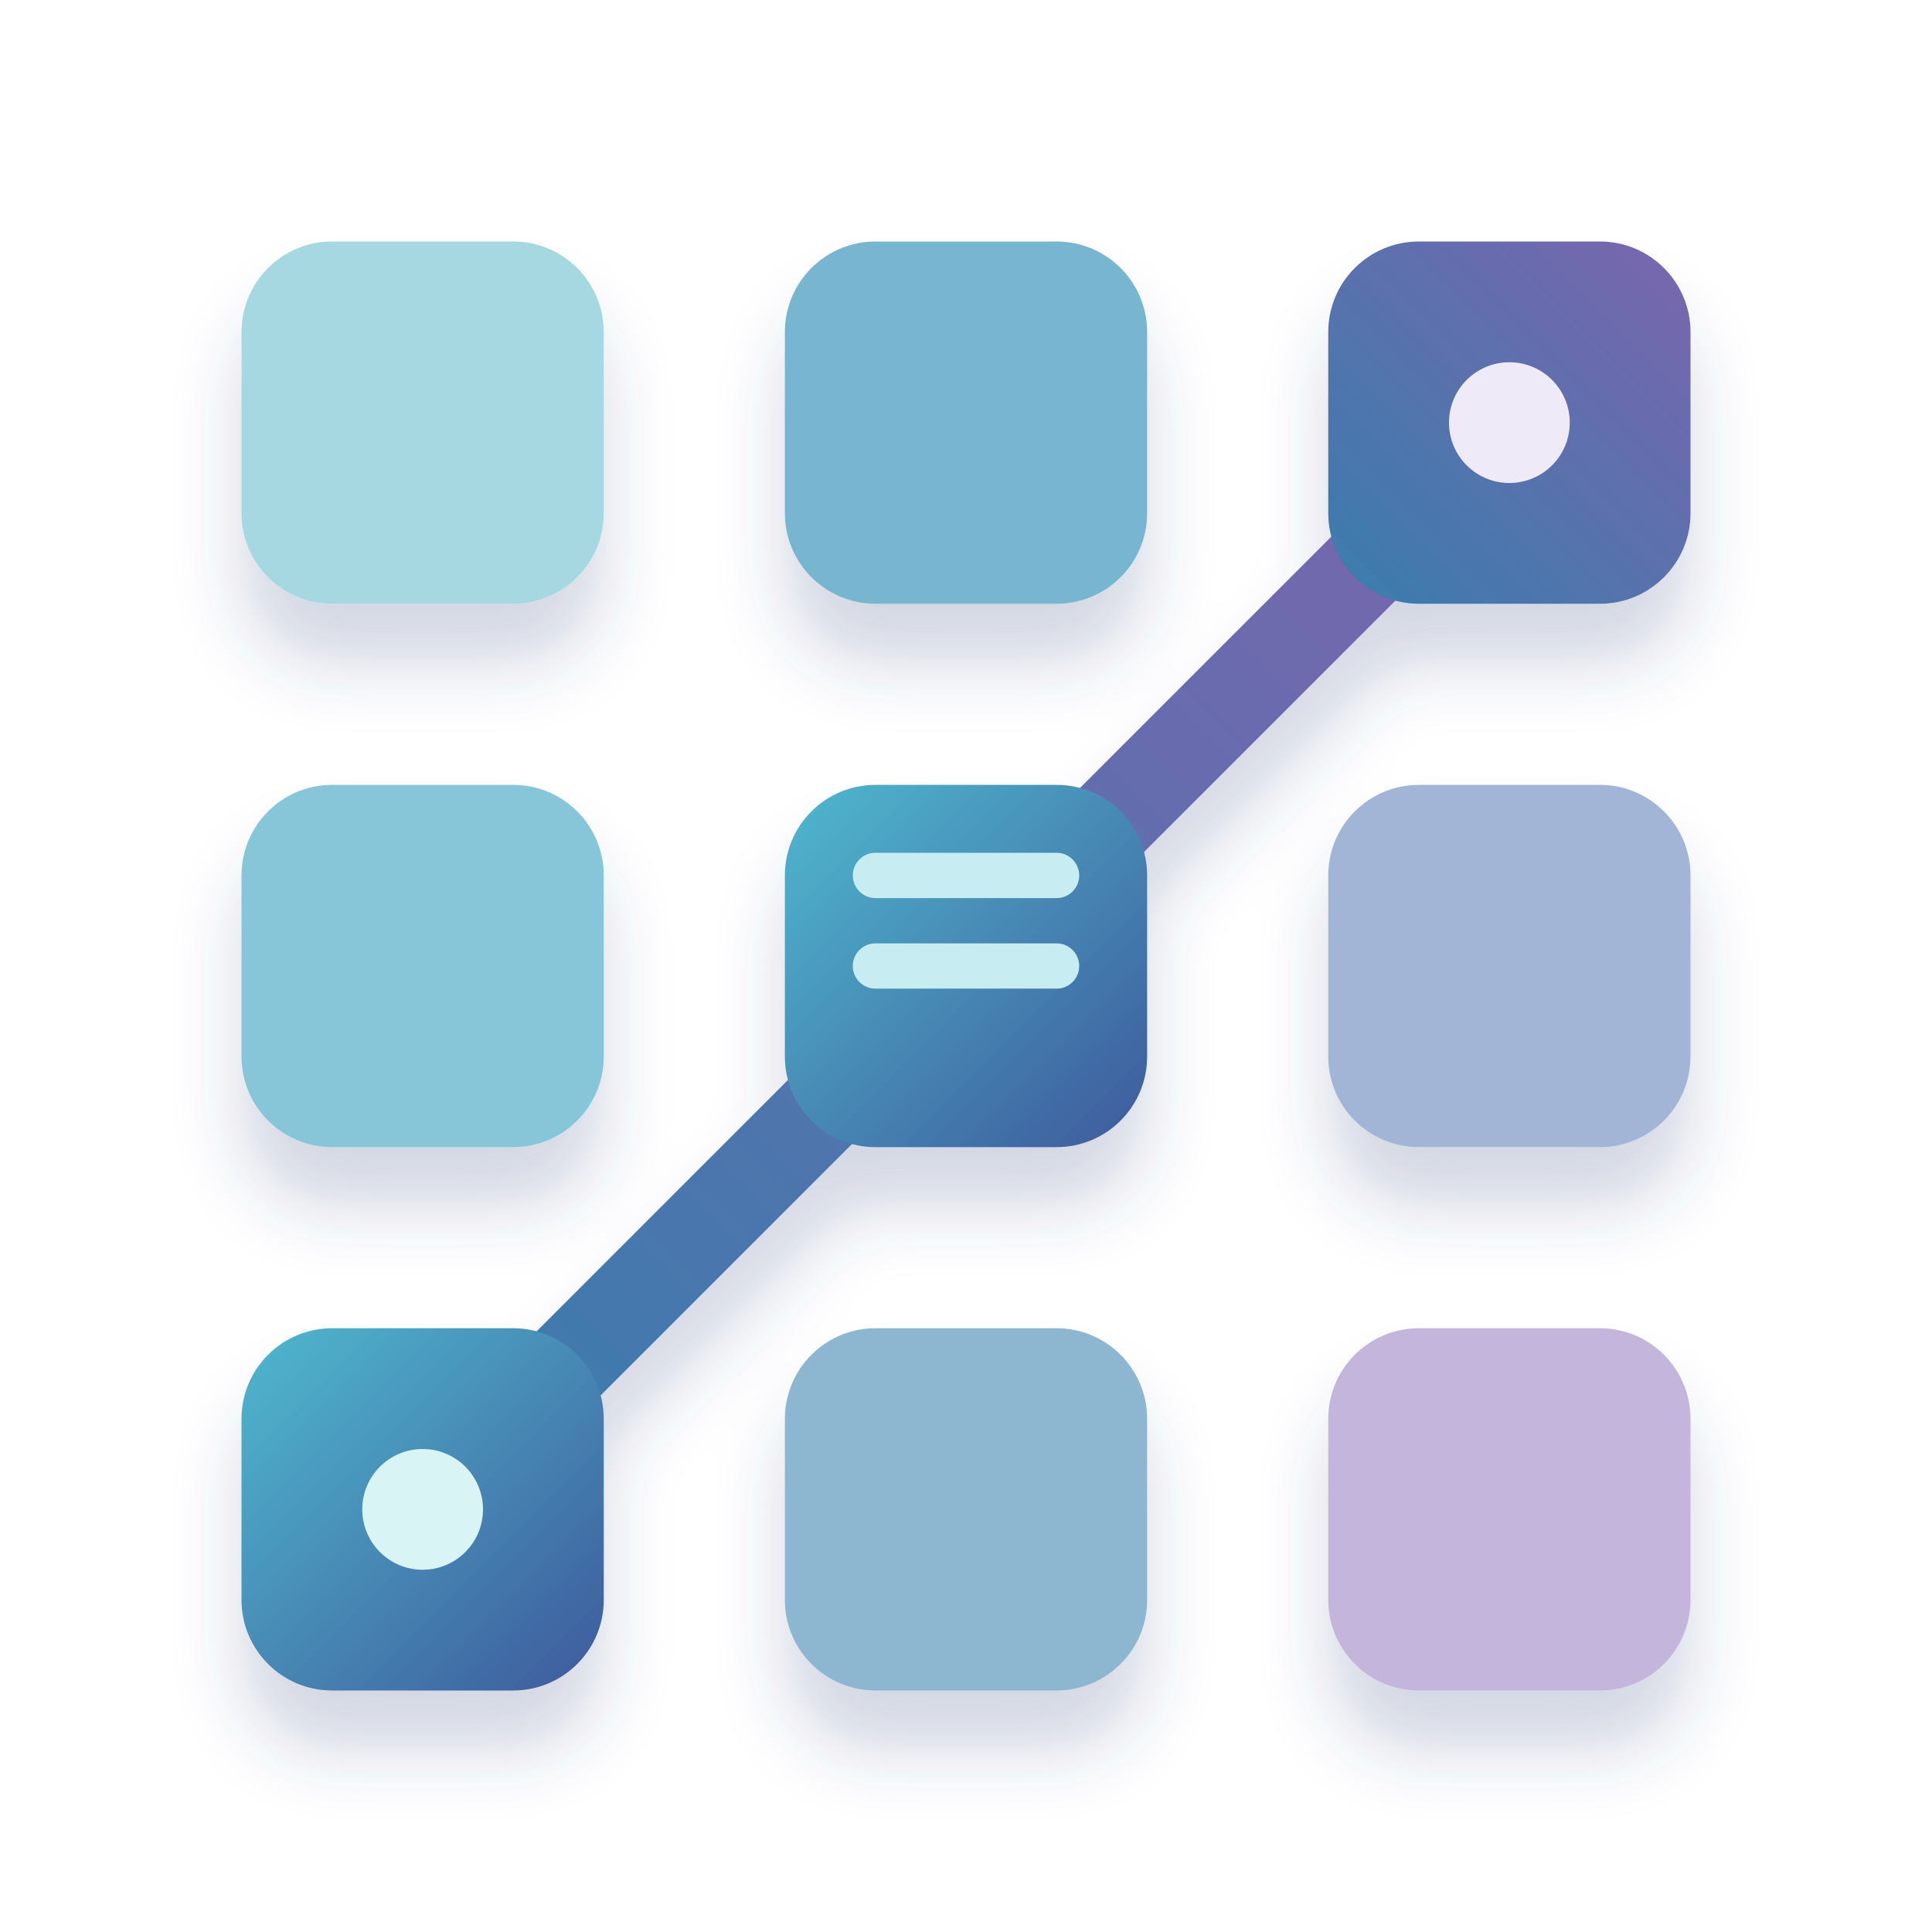
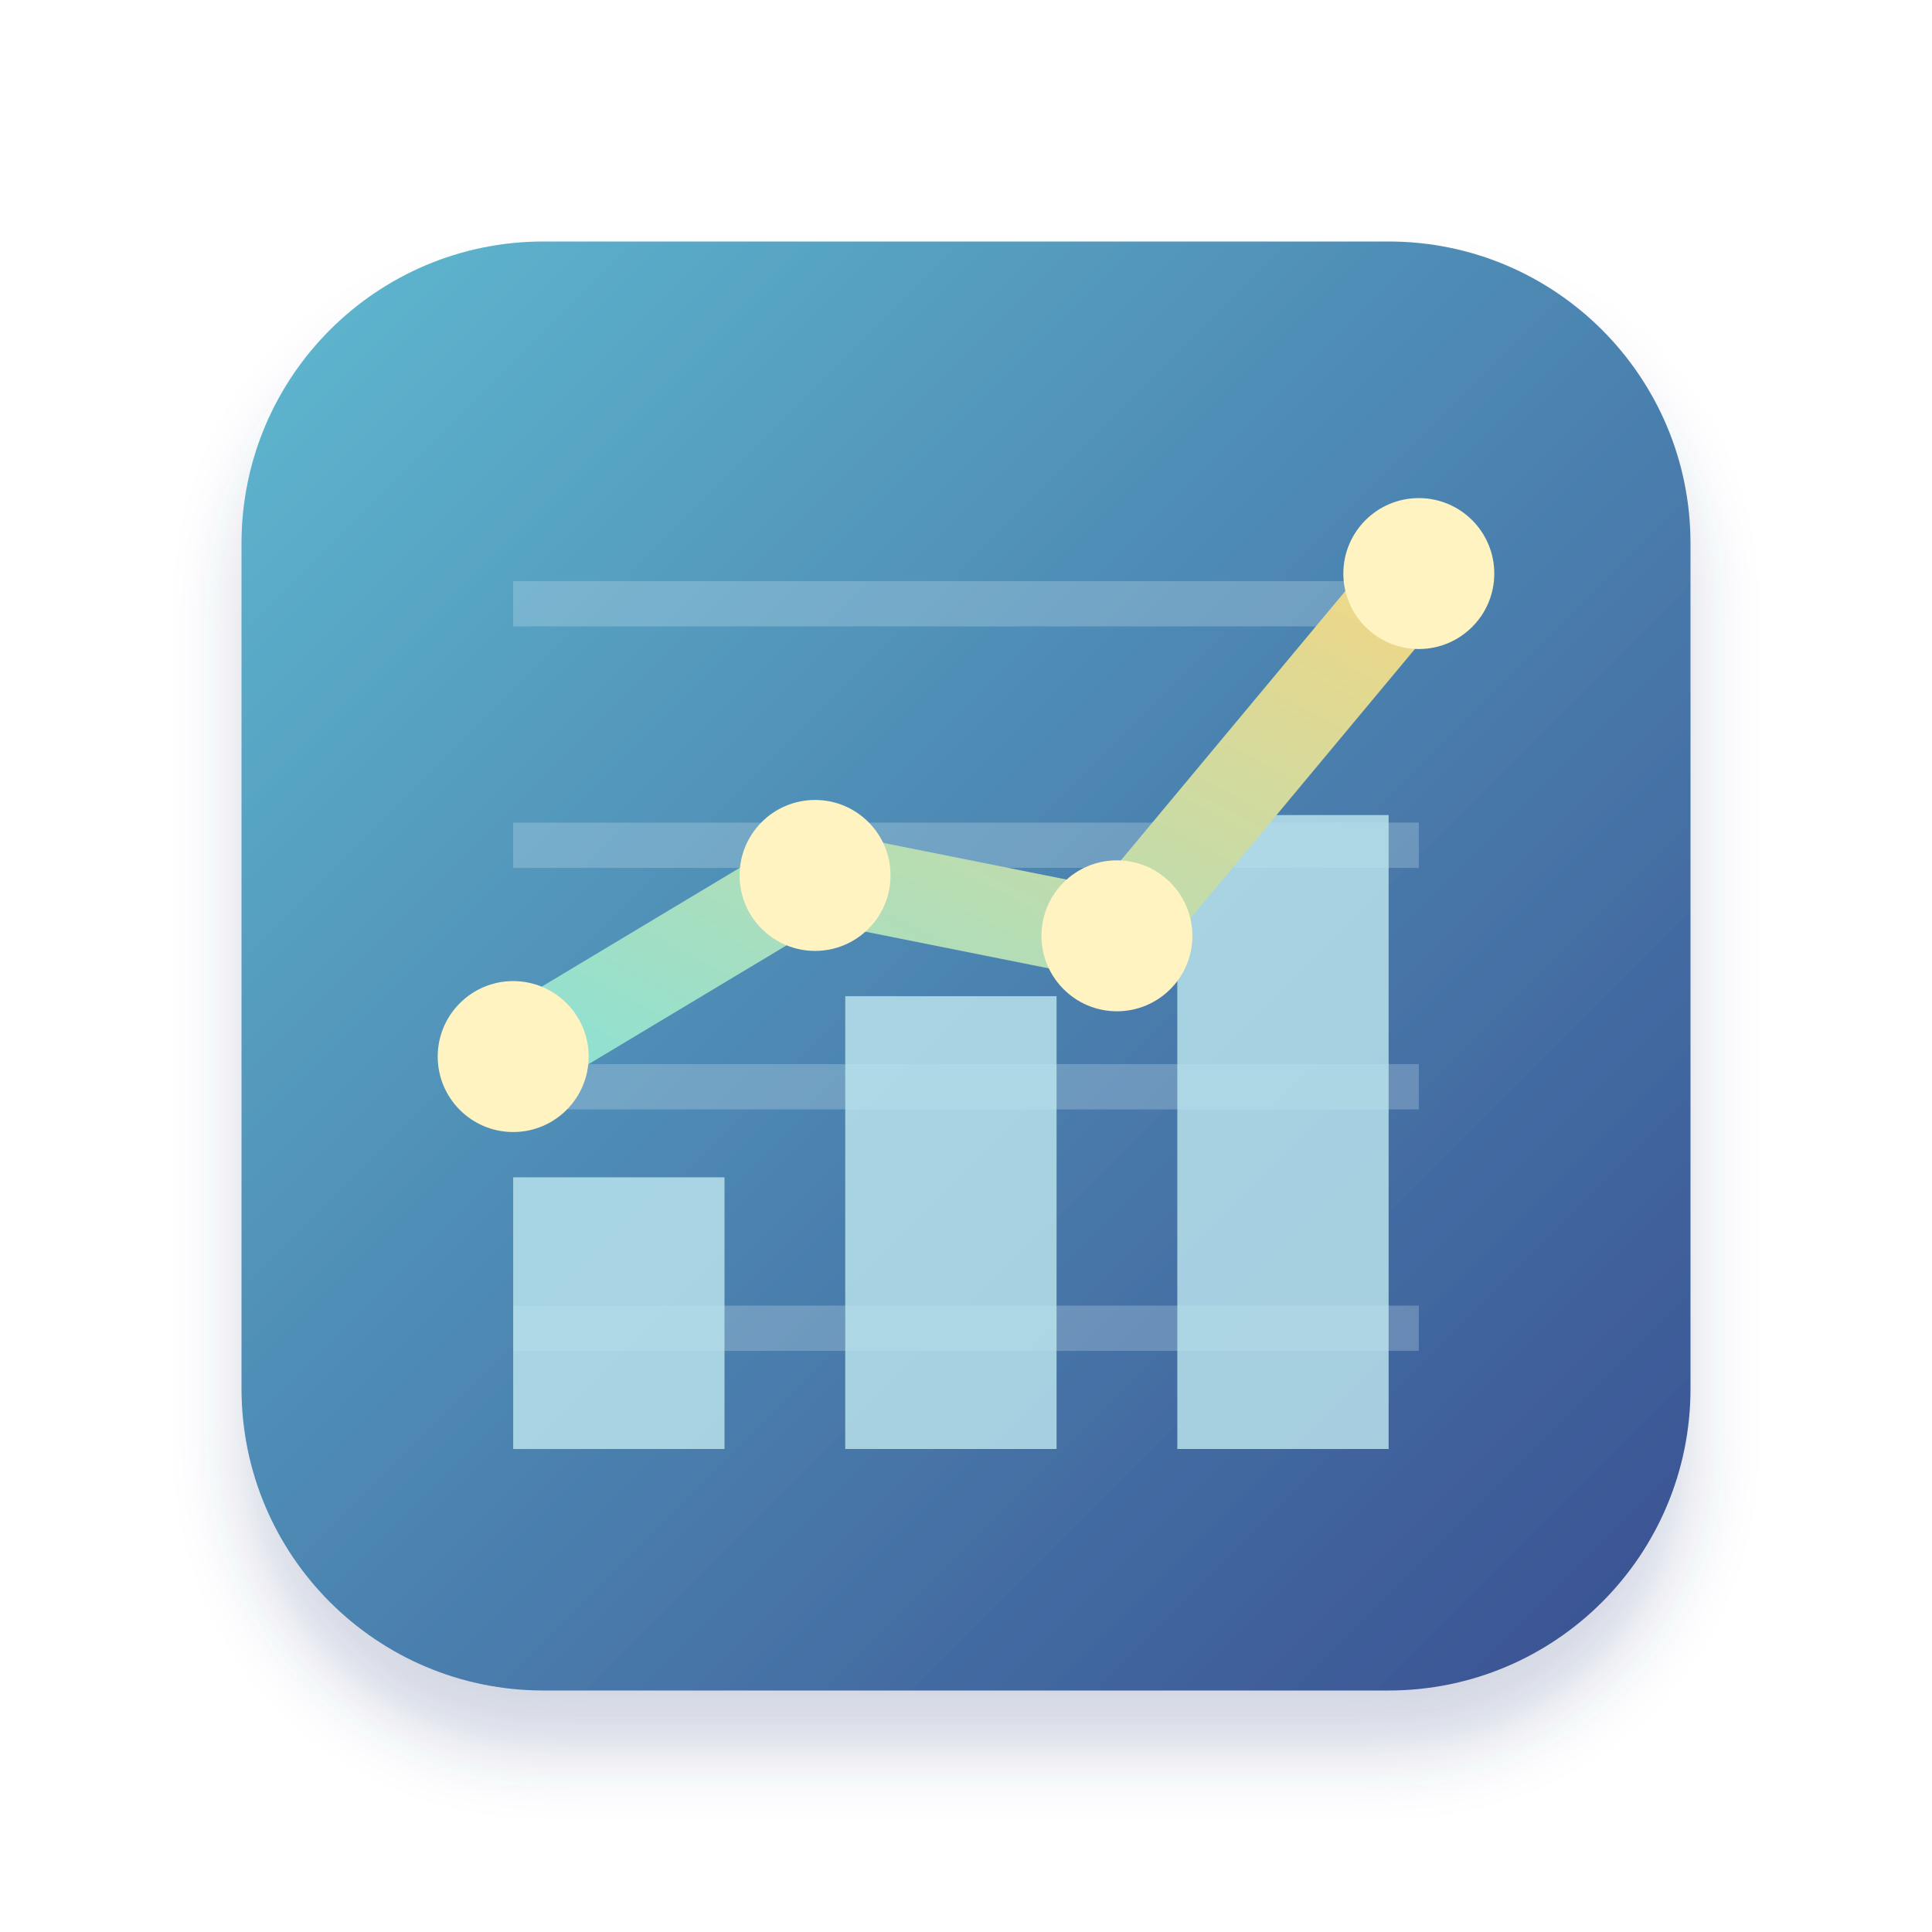
<svg xmlns="http://www.w3.org/2000/svg" viewBox="0 0 64 64">
  <defs>
-     <linearGradient id="face" x1="0" y1="0" x2="1" y2="1">
-       <stop stop-color="#50B8CE" />
-       <stop offset="1" stop-color="#3D5A9C" />
+     <linearGradient id="panel" x1="0" y1="0" x2="1" y2="1">
+       <stop stop-color="#5fb9d0" />
+       <stop offset="1" stop-color="#394f91" />
    </linearGradient>
-     <linearGradient id="signal" x1="0" y1="1" x2="1" y2="0">
-       <stop stop-color="#397DAD" />
-       <stop offset="1" stop-color="#7B65AE" />
+     <linearGradient id="trend" x1="0" y1="1" x2="1" y2="0">
+       <stop stop-color="#8de1d4" />
+       <stop offset="1" stop-color="#f2d785" />
    </linearGradient>
    <filter id="depth" x="-30%" y="-20%" width="160%" height="160%">
-       <feDropShadow dx="0" dy="2" stdDeviation="1.1" flood-color="#354C86" flood-opacity=".22" />
+       <feDropShadow dx="0" dy="2" stdDeviation="1.1" flood-color="#354c86" flood-opacity=".22" />
    </filter>
  </defs>
  <g filter="url(#depth)">
-     <path d="m14 50 18-18 18-18" stroke="url(#signal)" stroke-width="3" fill="none" stroke-linecap="round" />
-     <rect x="8" y="8" width="12" height="12" rx="3" fill="#A6D8E2" />
-     <rect x="26" y="8" width="12" height="12" rx="3" fill="#77B5D0" />
-     <rect x="44" y="8" width="12" height="12" rx="3" fill="url(#signal)" />
-     <rect x="8" y="26" width="12" height="12" rx="3" fill="#86C6D8" />
-     <rect x="26" y="26" width="12" height="12" rx="3" fill="url(#face)" />
-     <rect x="44" y="26" width="12" height="12" rx="3" fill="#A3B5D7" />
-     <rect x="8" y="44" width="12" height="12" rx="3" fill="url(#face)" />
-     <rect x="26" y="44" width="12" height="12" rx="3" fill="#8DB6D1" />
-     <rect x="44" y="44" width="12" height="12" rx="3" fill="#C3B5DC" />
-     <path d="M29 29h6m-6 3h6" stroke="#C7EDF2" stroke-width="1.5" stroke-linecap="round" />
-     <circle cx="50" cy="14" r="2" fill="#EEEAF7" />
-     <circle cx="14" cy="50" r="2" fill="#D8F4F5" />
+     <rect x="8" y="8" width="48" height="48" rx="10" fill="url(#panel)" />
+     <path d="M17 20h30M17 28h30M17 36h30M17 44h30" stroke="#d9edf5" stroke-opacity=".26" stroke-width="1.5" />
+     <path d="M17 48V39h7v9m4 0V33h7v15m4 0V27h7v21" fill="#bce5ed" fill-opacity=".82" />
+     <path d="m17 35 10-6 10 2 10-12" fill="none" stroke="url(#trend)" stroke-width="3" stroke-linecap="round" stroke-linejoin="round" />
+     <circle cx="17" cy="35" r="2.5" fill="#fff3c2" />
+     <circle cx="27" cy="29" r="2.5" fill="#fff3c2" />
+     <circle cx="37" cy="31" r="2.5" fill="#fff3c2" />
+     <circle cx="47" cy="19" r="2.5" fill="#fff3c2" />
  </g>
</svg>
